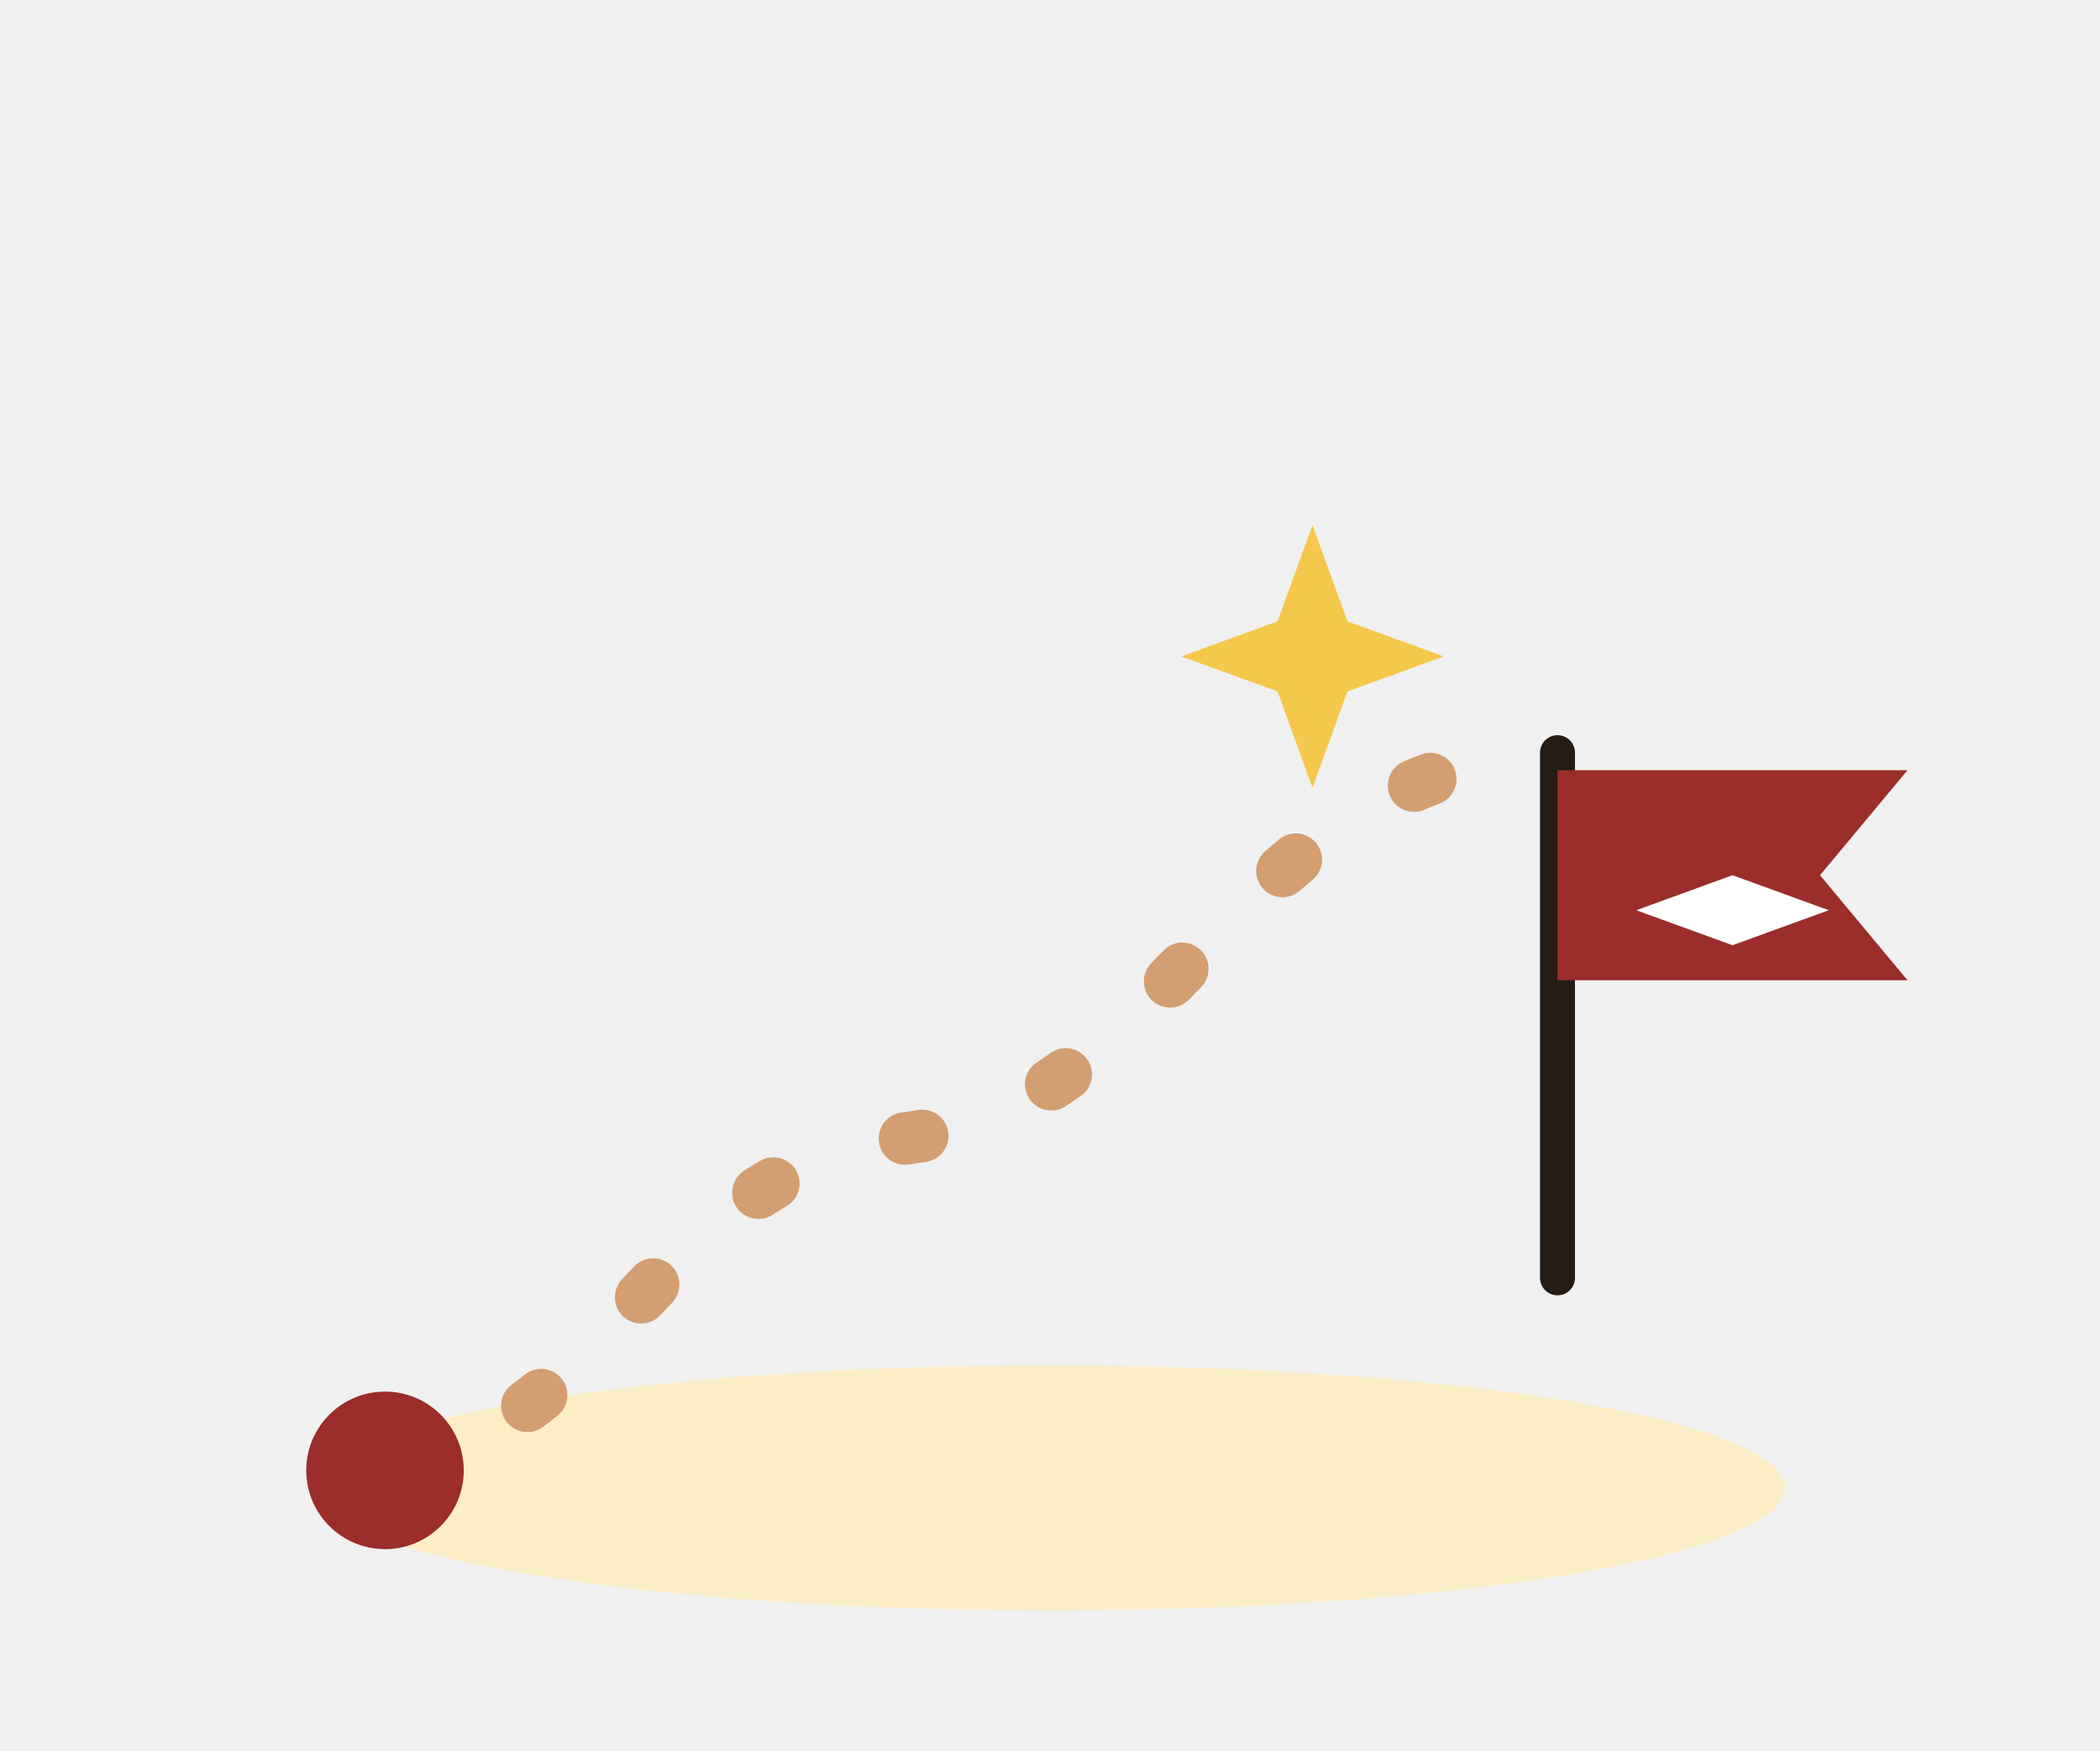
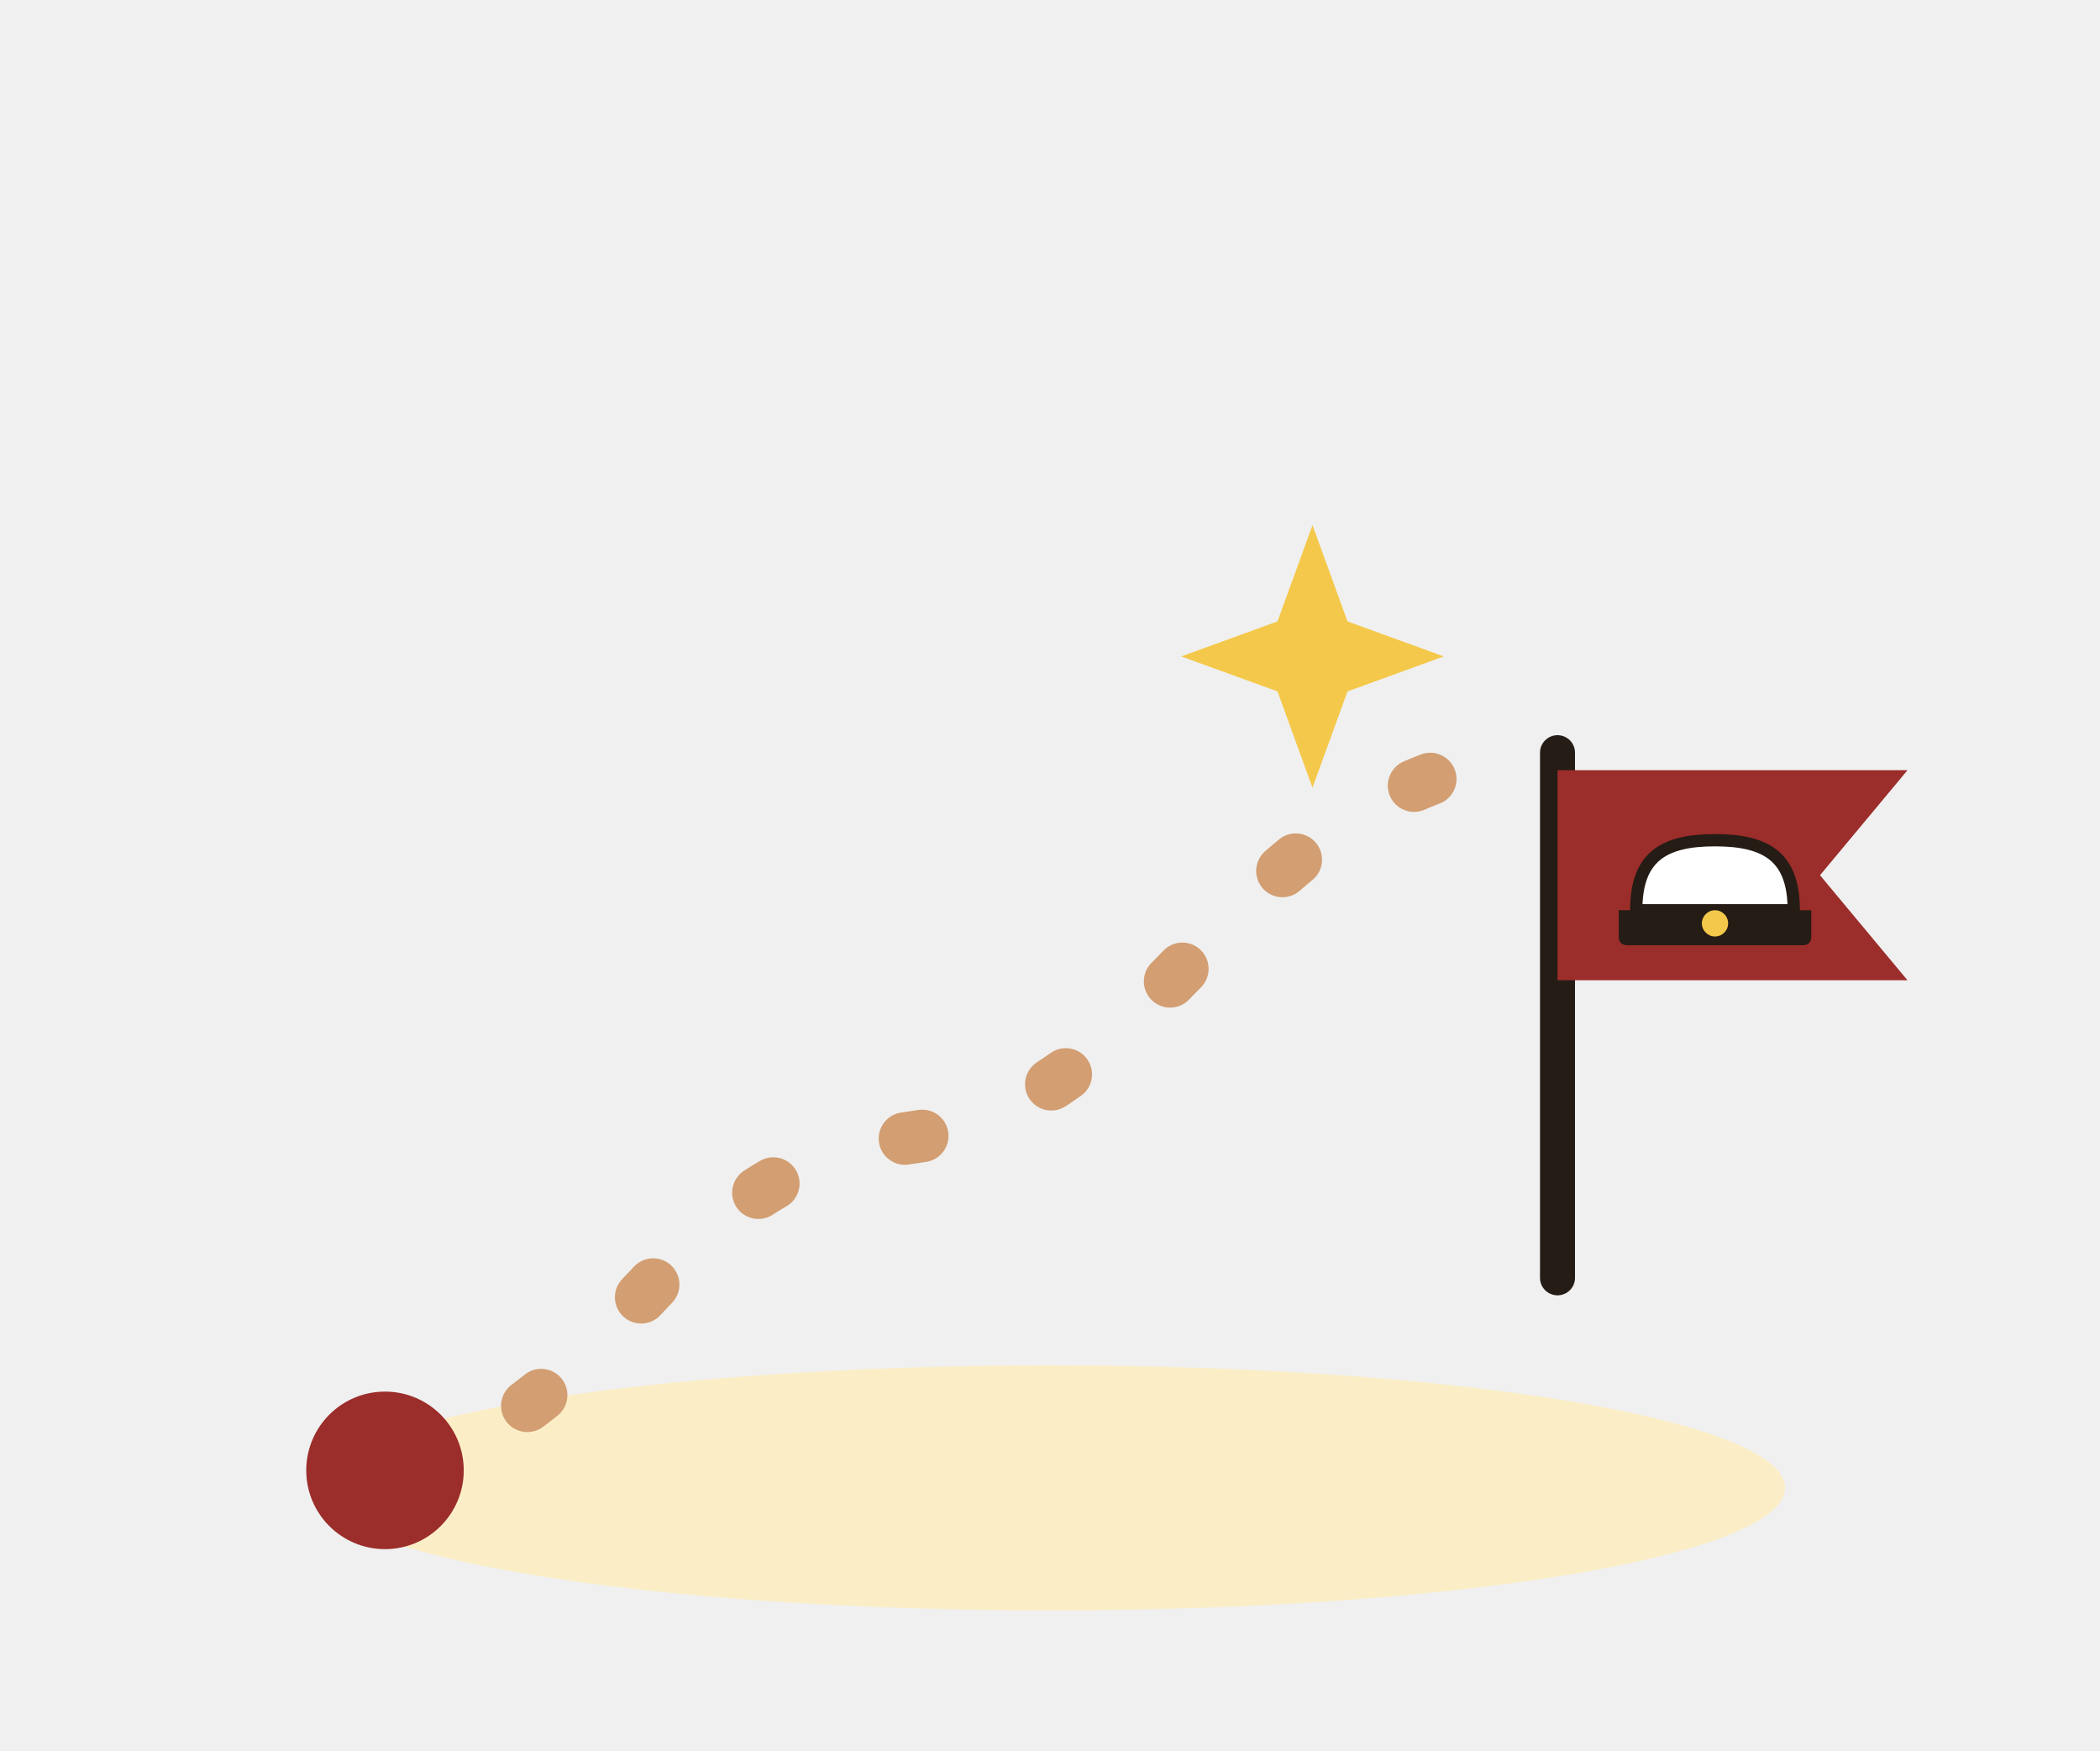
<svg xmlns="http://www.w3.org/2000/svg" viewBox="0 0 240 200" fill="none" role="img" aria-label="Polku kohti koepäivää: lippu mäen päällä">
  <ellipse cx="120" cy="170" rx="84" ry="14" fill="#FBEEC6" />
  <path d="M44 168c28-6 30-34 60-38 30-4 36-40 72-44" fill="none" stroke="#D29E72" stroke-width="6" stroke-linecap="round" stroke-dasharray="2 16" />
  <circle cx="44" cy="168" r="9" fill="#9B2D2A" />
  <path d="M178 86v60" stroke="#241C15" stroke-width="4" stroke-linecap="round" />
  <path d="M178 88h40l-10 12 10 12h-40Z" fill="#9B2D2A" />
-   <path d="M198 100l11 4-11 4-11-4Z" fill="#FFFFFF" />
+   <path d="M187 104C187 98 190 96 196 96C202 96 205 98 205 104Z" fill="#FFFFFF" stroke="#241C15" stroke-width="1.4" stroke-linejoin="round" />
+   <path d="M185 104H207V107Q207 108 206 108H186Q185 108 185 107Z" fill="#241C15" />
+   <circle cx="196" cy="105.5" r="1.5" fill="#F4C84A" />
  <path d="M150 60l4 11 11 4-11 4-4 11-4-11-11-4 11-4Z" fill="#F4C84A" />
</svg>
